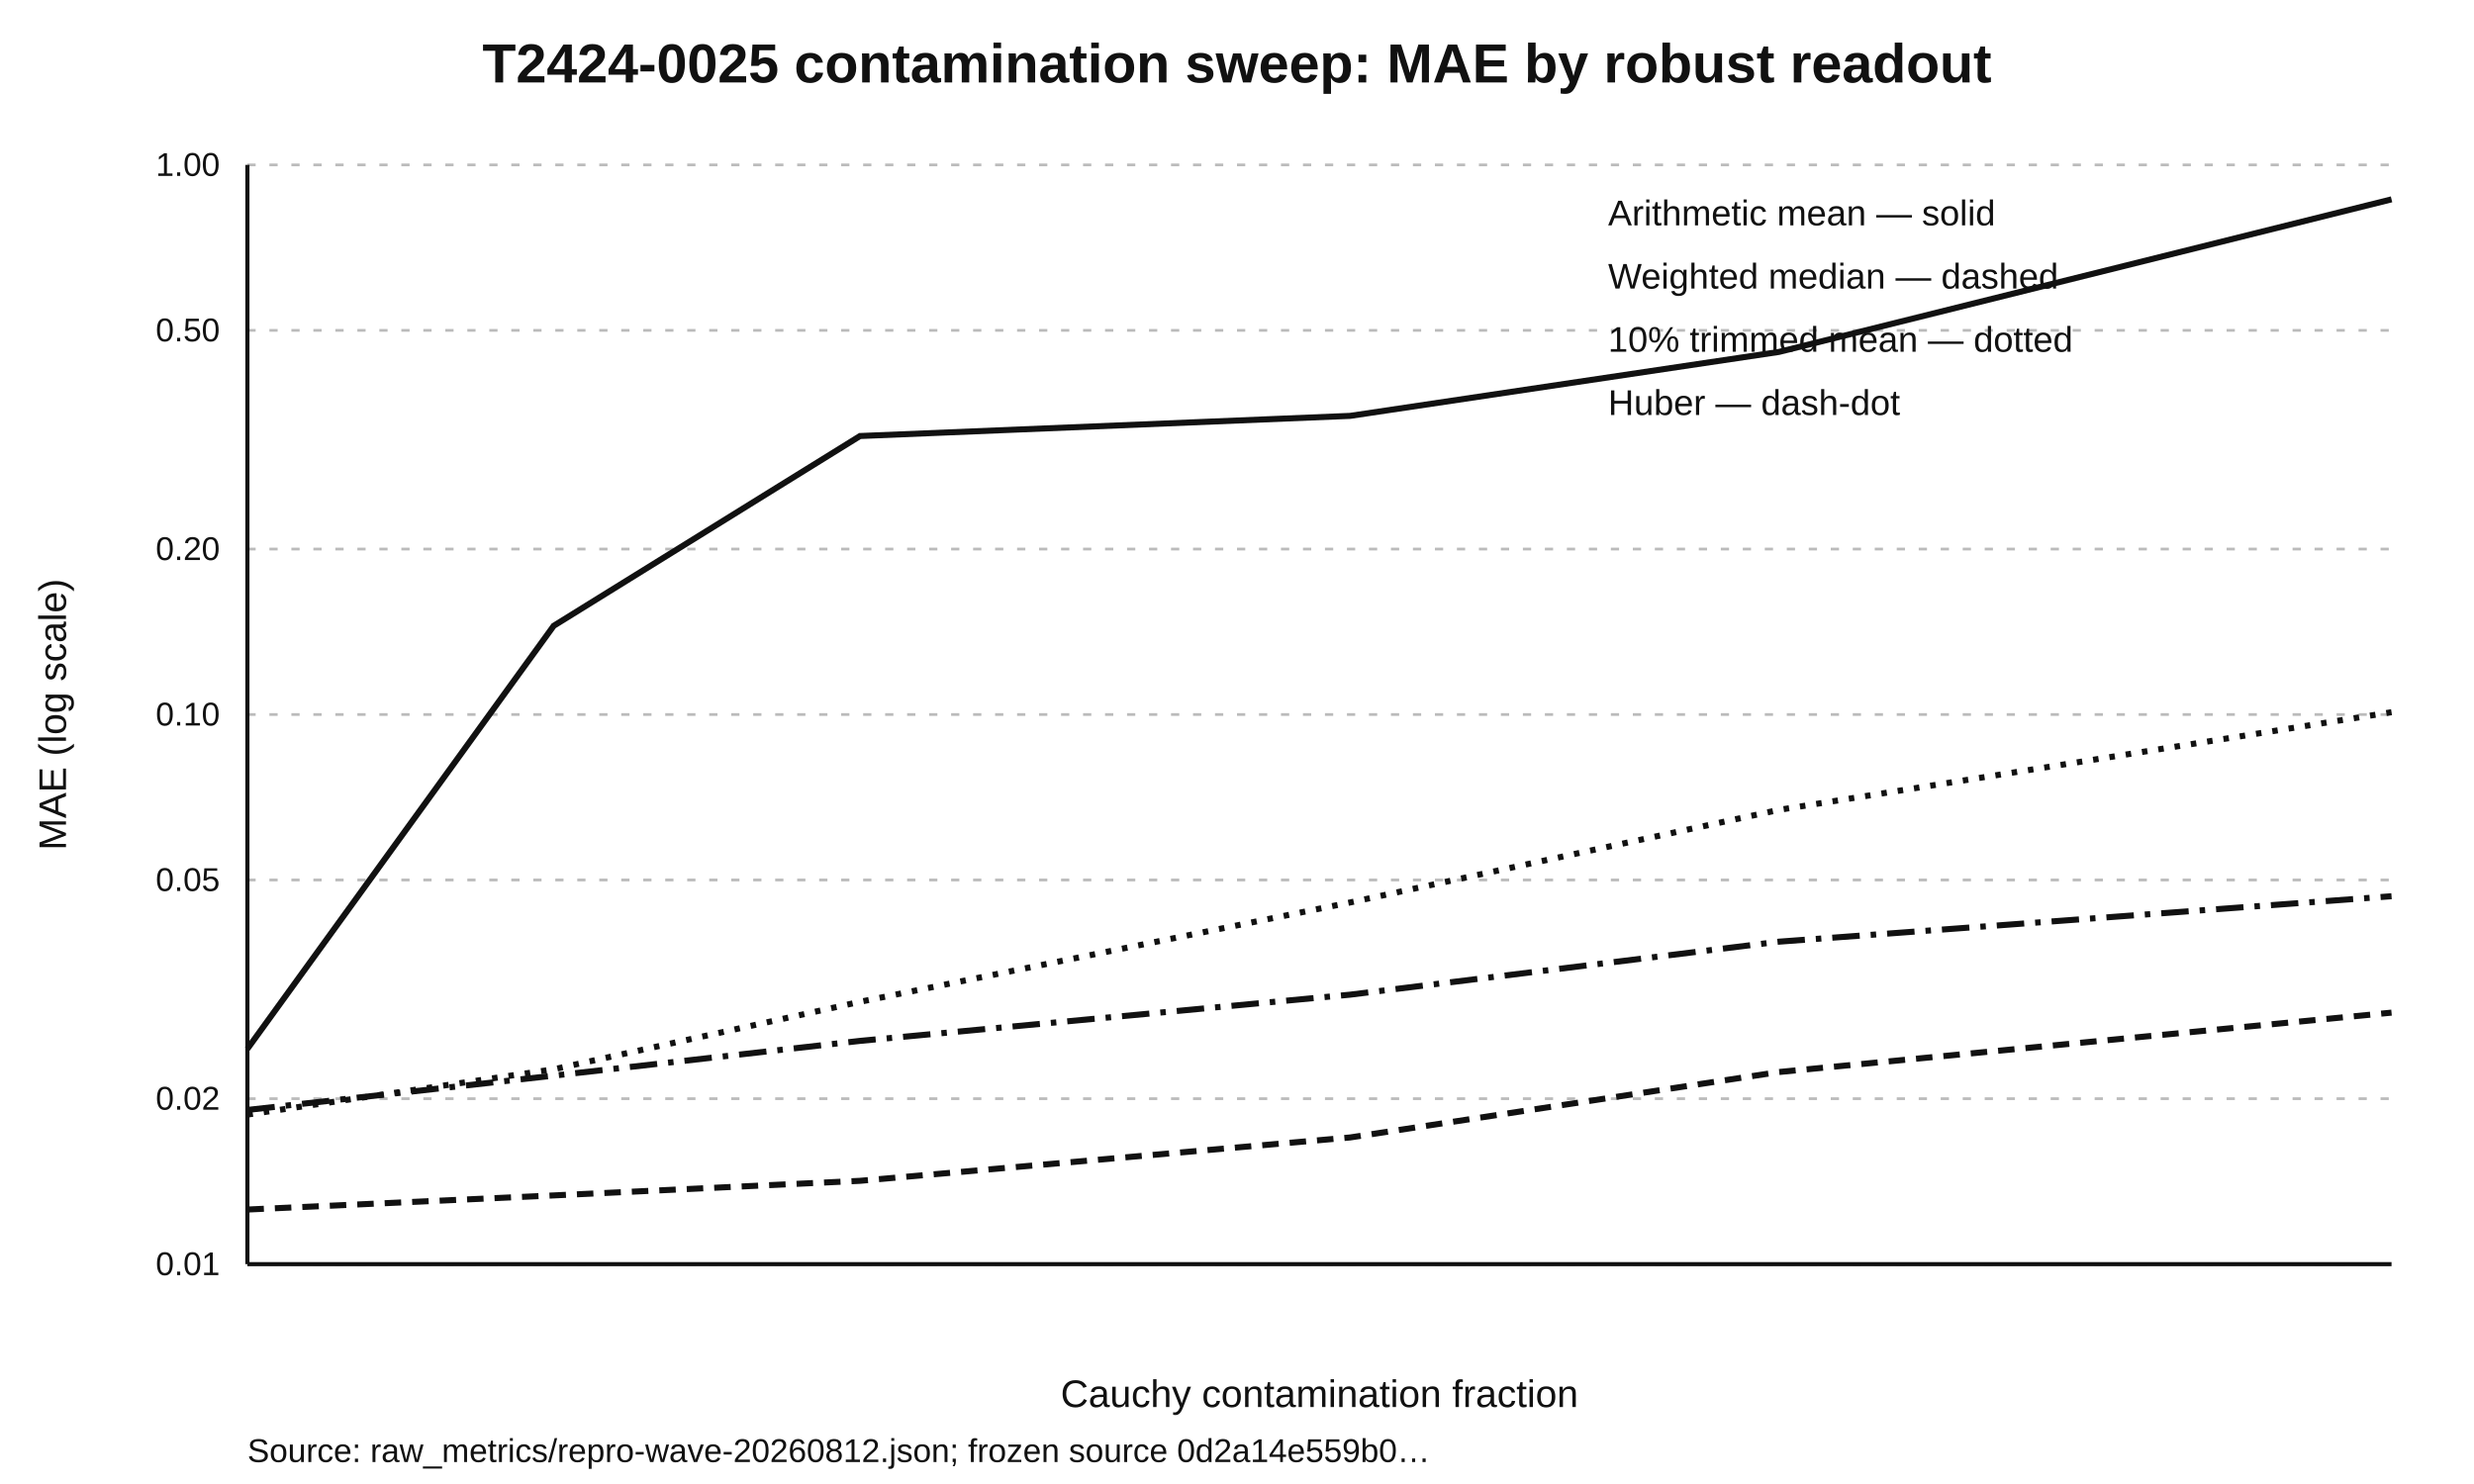
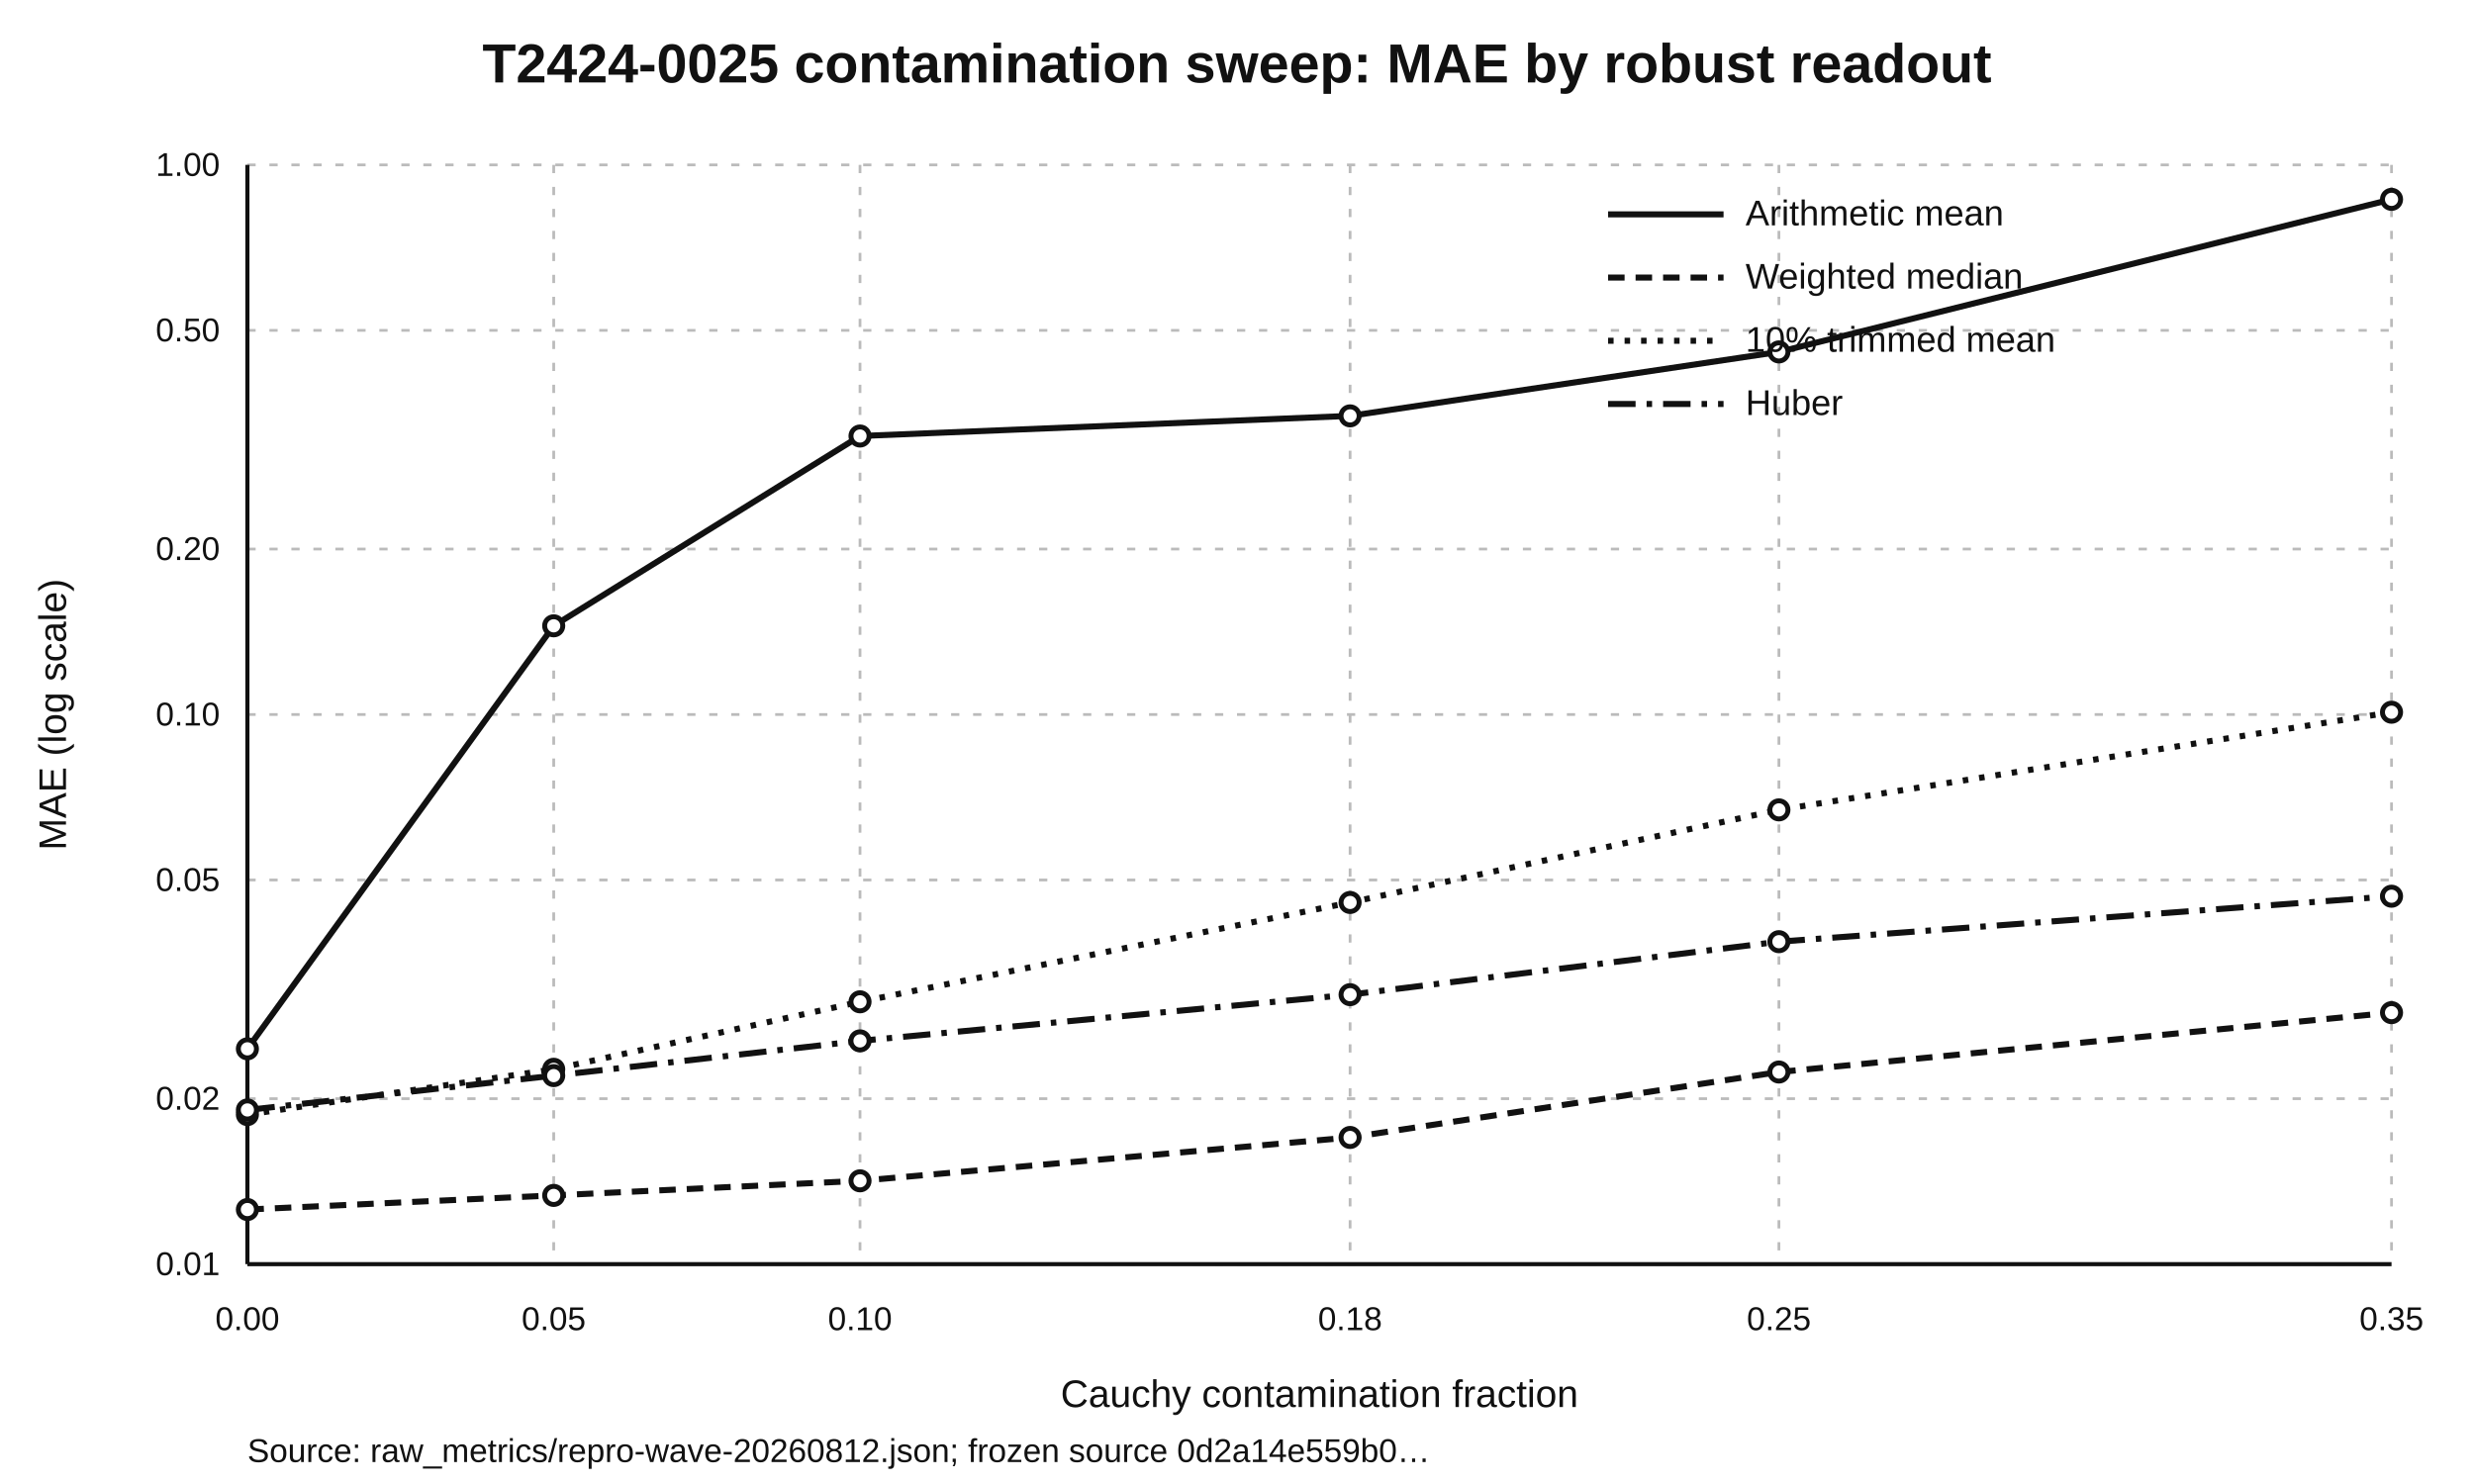
<svg xmlns="http://www.w3.org/2000/svg" width="900" height="540" viewBox="0 0 900 540">
  <rect width="100%" height="100%" fill="white" />
  <style>text{font-family:Arial,Helvetica,sans-serif;fill:#111}.axis{stroke:#111;stroke-width:1.5}.grid{stroke:#bbb;stroke-width:1;stroke-dasharray:3 5}.series{fill:none;stroke:#111;stroke-width:2.2}.pt{fill:white;stroke:#111;stroke-width:1.8}.small{font-size:12px}.label{font-size:14px}.title{font-size:20px;font-weight:700}.legend{font-size:13px}</style>
  <text x="450" y="30" text-anchor="middle" class="title">T2424-0025 contamination sweep: MAE by robust readout</text>
  <line x1="90" y1="460.00" x2="870" y2="460.00" class="grid" />
  <text x="80" y="464.00" text-anchor="end" class="small">0.01</text>
  <line x1="90" y1="399.79" x2="870" y2="399.79" class="grid" />
  <text x="80" y="403.79" text-anchor="end" class="small">0.02</text>
  <line x1="90" y1="320.21" x2="870" y2="320.21" class="grid" />
  <text x="80" y="324.21" text-anchor="end" class="small">0.05</text>
  <line x1="90" y1="260.00" x2="870" y2="260.00" class="grid" />
  <text x="80" y="264.00" text-anchor="end" class="small">0.10</text>
  <line x1="90" y1="199.79" x2="870" y2="199.79" class="grid" />
  <text x="80" y="203.79" text-anchor="end" class="small">0.20</text>
  <line x1="90" y1="120.21" x2="870" y2="120.21" class="grid" />
  <text x="80" y="124.21" text-anchor="end" class="small">0.50</text>
  <line x1="90" y1="60.00" x2="870" y2="60.00" class="grid" />
  <text x="80" y="64.00" text-anchor="end" class="small">1.00</text>
+   <line x1="90.00" y1="60" x2="90.00" y2="460" class="grid" />
+   <text x="90.00" y="484" text-anchor="middle" class="small">0.00</text>
+   <line x1="201.43" y1="60" x2="201.43" y2="460" class="grid" />
+   <text x="201.43" y="484" text-anchor="middle" class="small">0.05</text>
+   <line x1="312.86" y1="60" x2="312.86" y2="460" class="grid" />
+   <text x="312.86" y="484" text-anchor="middle" class="small">0.10</text>
+   <line x1="491.14" y1="60" x2="491.14" y2="460" class="grid" />
+   <text x="491.14" y="484" text-anchor="middle" class="small">0.18</text>
+   <line x1="647.14" y1="60" x2="647.14" y2="460" class="grid" />
+   <text x="647.14" y="484" text-anchor="middle" class="small">0.25</text>
+   <line x1="870.00" y1="60" x2="870.00" y2="460" class="grid" />
+   <text x="870.00" y="484" text-anchor="middle" class="small">0.35</text>
  <line x1="90" y1="60" x2="90" y2="460" class="axis" />
  <line x1="90" y1="460" x2="870" y2="460" class="axis" />
  <text x="480" y="512" text-anchor="middle" class="label">Cauchy contamination fraction</text>
  <text x="24" y="260" transform="rotate(-90 24 260)" text-anchor="middle" class="label">MAE (log scale)</text>
  <polyline points="90.00,381.65 201.43,227.72 312.86,158.66 491.14,151.33 647.14,128.06 870.00,72.54" class="series" />
+   <circle cx="90.00" cy="381.65" r="3.3" class="pt" />
+   <circle cx="201.43" cy="227.72" r="3.3" class="pt" />
+   <circle cx="312.86" cy="158.66" r="3.3" class="pt" />
+   <circle cx="491.14" cy="151.33" r="3.3" class="pt" />
+   <circle cx="647.14" cy="128.06" r="3.3" class="pt" />
+   <circle cx="870.00" cy="72.54" r="3.3" class="pt" />
  <polyline points="90.00,440.13 201.43,434.99 312.86,429.68 491.14,413.90 647.14,390.09 870.00,368.48" class="series" stroke-dasharray="6 4" />
+   <circle cx="90.00" cy="440.13" r="3.3" class="pt" />
+   <circle cx="201.43" cy="434.99" r="3.3" class="pt" />
+   <circle cx="312.86" cy="429.68" r="3.3" class="pt" />
+   <circle cx="491.14" cy="413.90" r="3.3" class="pt" />
+   <circle cx="647.14" cy="390.09" r="3.3" class="pt" />
+   <circle cx="870.00" cy="368.48" r="3.3" class="pt" />
  <polyline points="90.00,405.58 201.43,389.09 312.86,364.54 491.14,328.39 647.14,294.70 870.00,259.16" class="series" stroke-dasharray="2 4" />
+   <circle cx="90.00" cy="405.58" r="3.3" class="pt" />
+   <circle cx="201.43" cy="389.09" r="3.3" class="pt" />
+   <circle cx="312.86" cy="364.54" r="3.3" class="pt" />
+   <circle cx="491.14" cy="328.39" r="3.3" class="pt" />
+   <circle cx="647.14" cy="294.70" r="3.3" class="pt" />
+   <circle cx="870.00" cy="259.16" r="3.3" class="pt" />
  <polyline points="90.00,403.89 201.43,391.40 312.86,378.76 491.14,361.94 647.14,342.66 870.00,326.12" class="series" stroke-dasharray="10 4 2 4" />
-   <text x="585" y="82" class="legend">Arithmetic mean — solid</text>
-   <text x="585" y="105" class="legend">Weighted median — dashed</text>
-   <text x="585" y="128" class="legend">10% trimmed mean — dotted</text>
-   <text x="585" y="151" class="legend">Huber — dash-dot</text>
+   <circle cx="90.00" cy="403.89" r="3.3" class="pt" />
+   <circle cx="201.43" cy="391.40" r="3.3" class="pt" />
+   <circle cx="312.86" cy="378.76" r="3.3" class="pt" />
+   <circle cx="491.14" cy="361.94" r="3.3" class="pt" />
+   <circle cx="647.14" cy="342.66" r="3.3" class="pt" />
+   <circle cx="870.00" cy="326.12" r="3.3" class="pt" />
+   <line x1="585" y1="78" x2="627" y2="78" class="series" />
+   <text x="635" y="82" class="legend">Arithmetic mean</text>
+   <line x1="585" y1="101" x2="627" y2="101" class="series" stroke-dasharray="6 4" />
+   <text x="635" y="105" class="legend">Weighted median</text>
+   <line x1="585" y1="124" x2="627" y2="124" class="series" stroke-dasharray="2 4" />
+   <text x="635" y="128" class="legend">10% trimmed mean</text>
+   <line x1="585" y1="147" x2="627" y2="147" class="series" stroke-dasharray="10 4 2 4" />
+   <text x="635" y="151" class="legend">Huber</text>
  <text x="90" y="532" class="small">Source: raw_metrics/repro-wave-20260812.json; frozen source 0d2a14e559b0…</text>
</svg>
